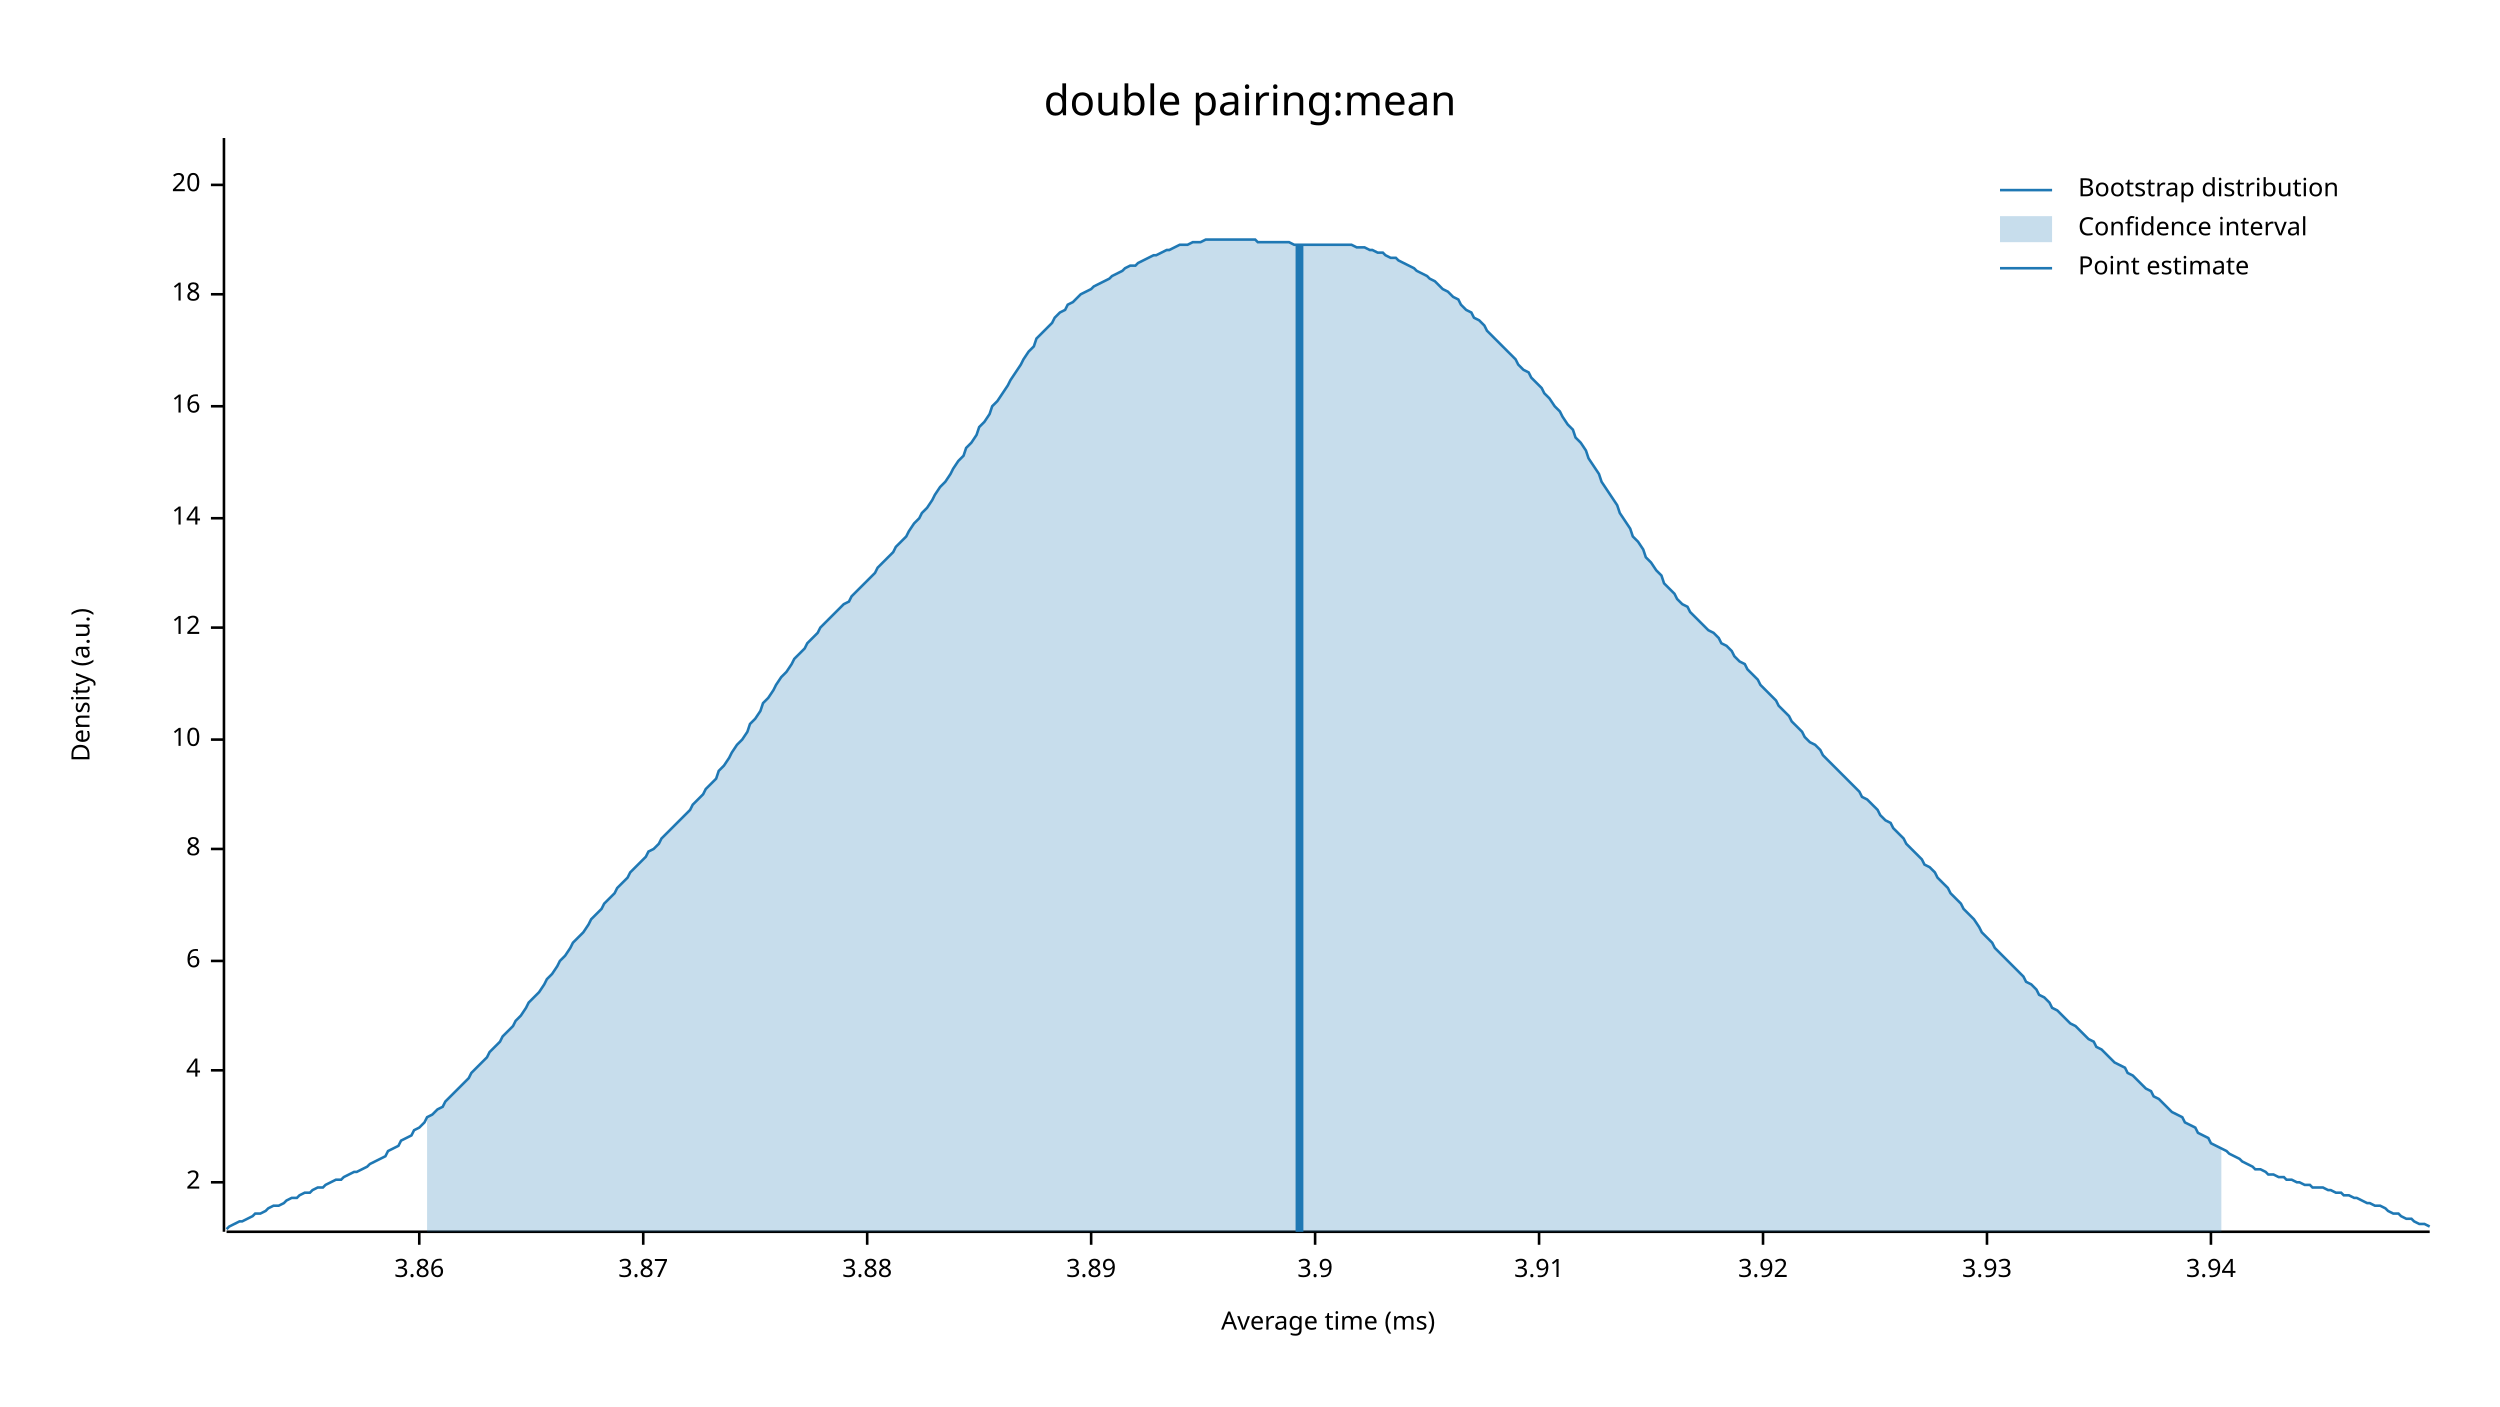
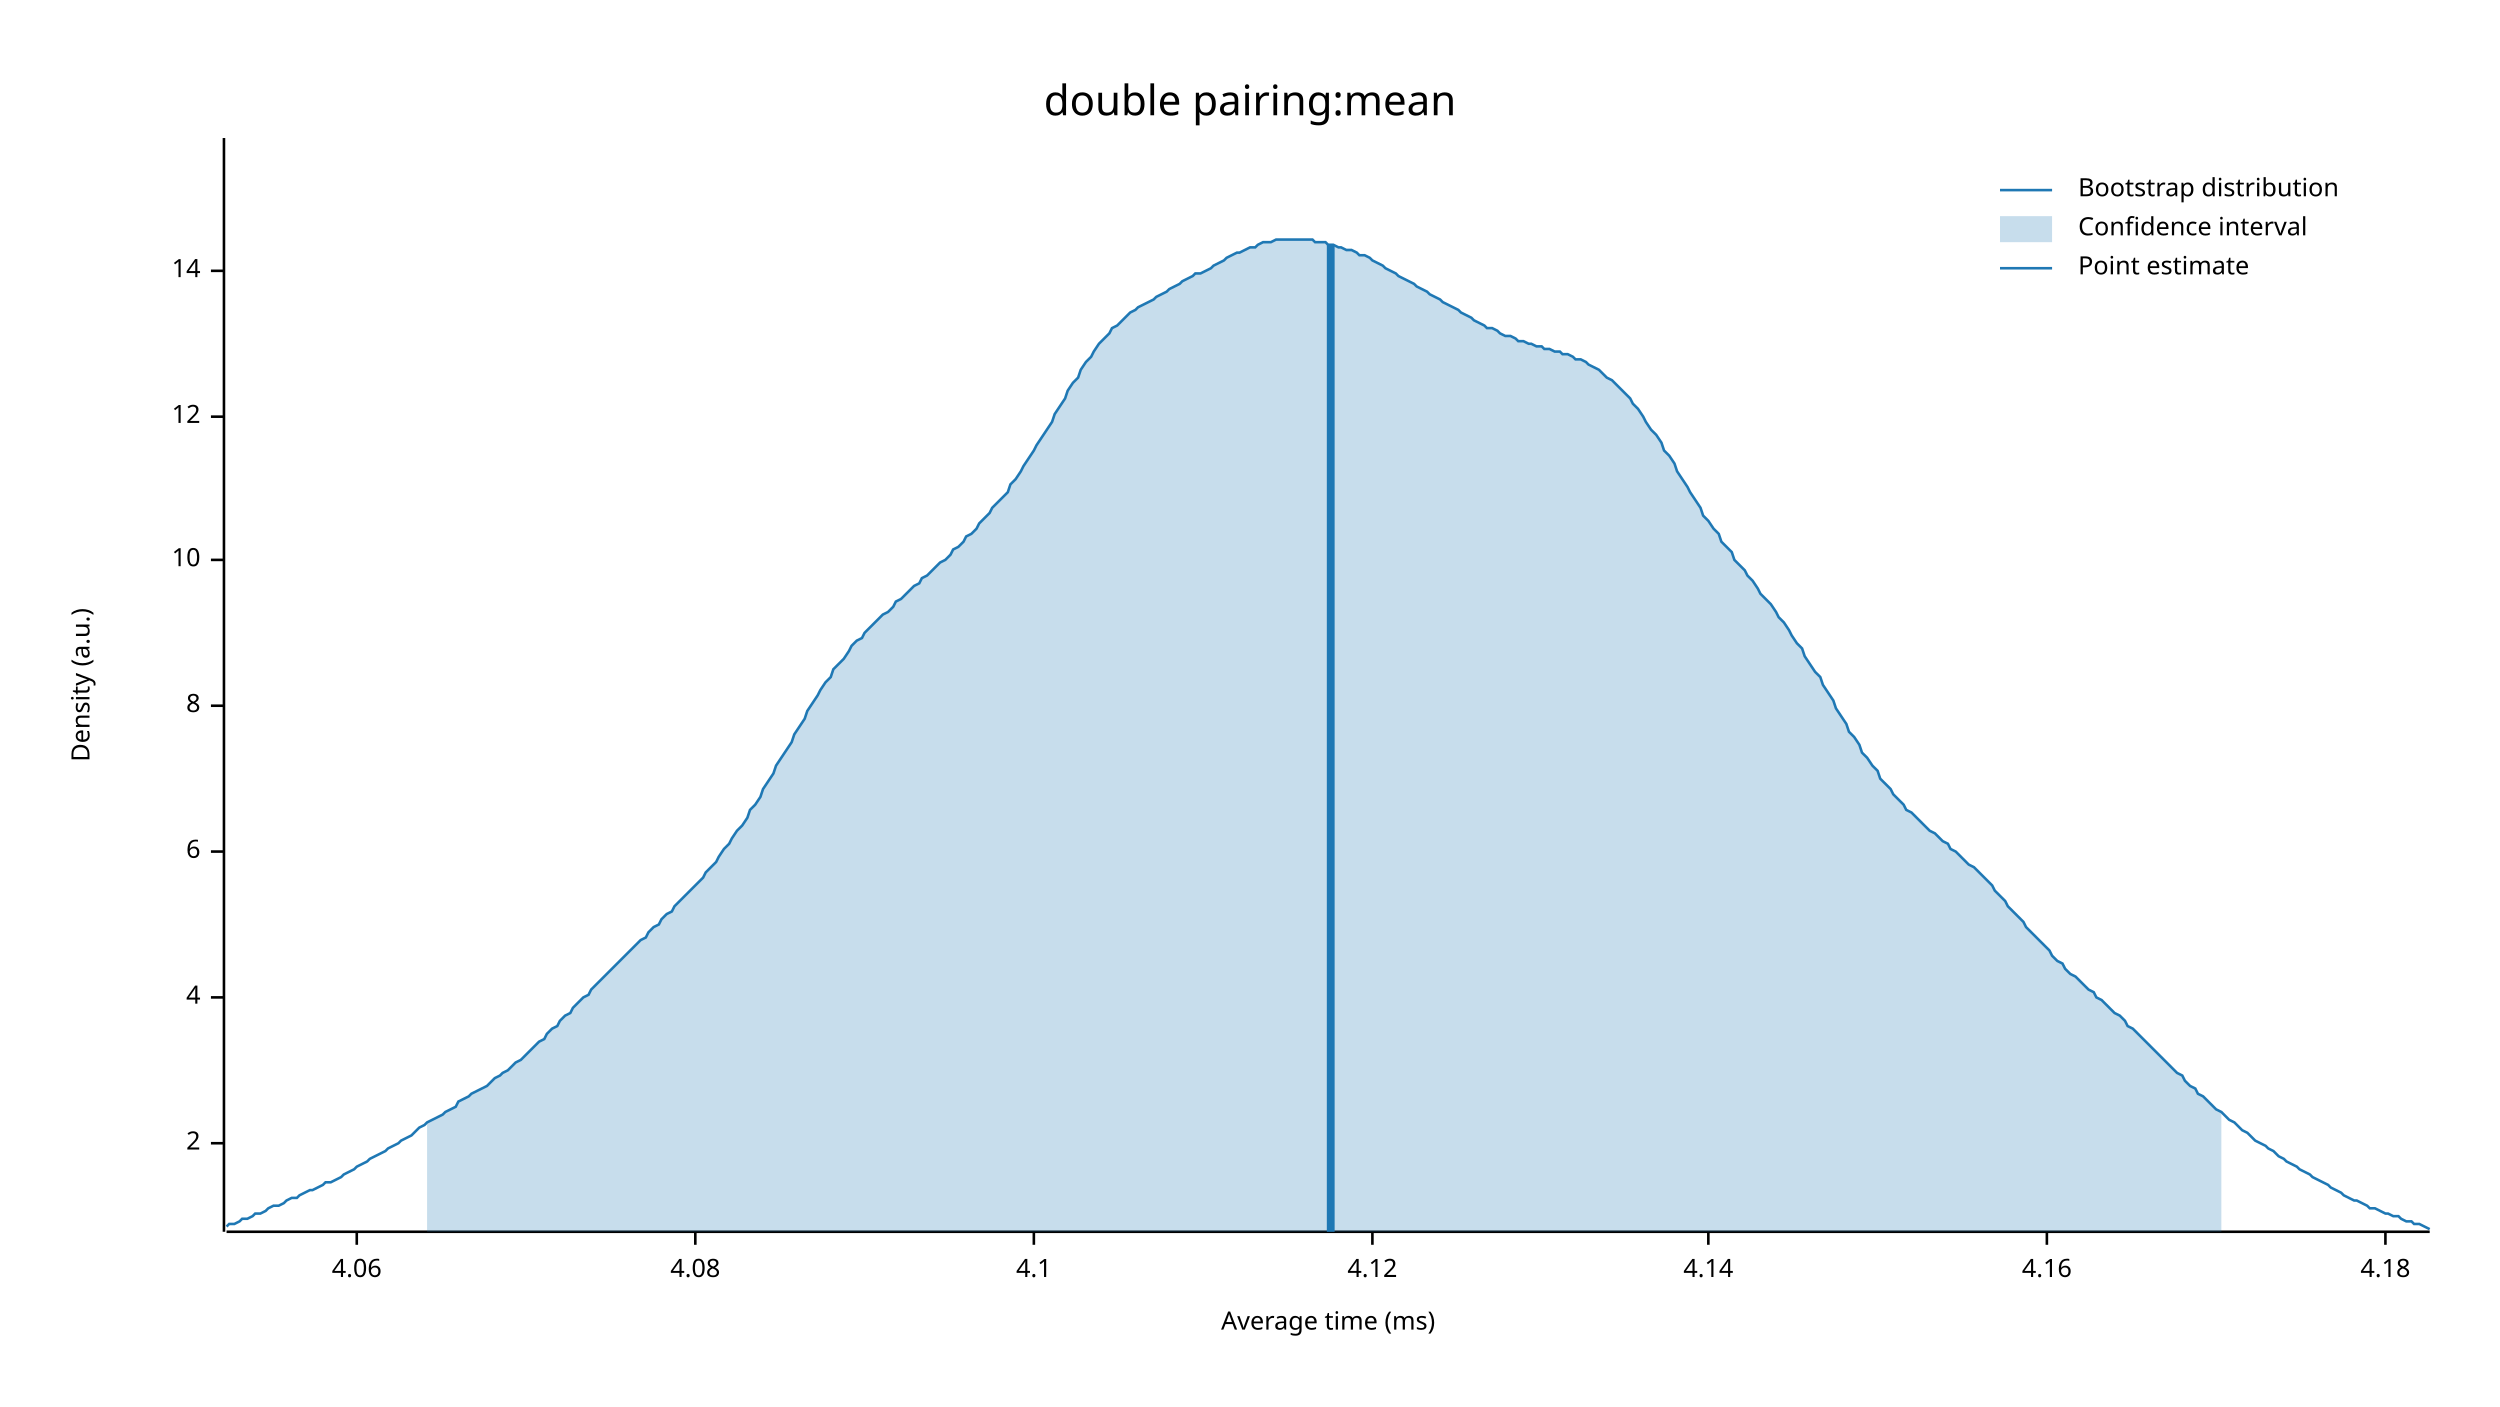
<svg xmlns="http://www.w3.org/2000/svg" width="960" height="540" viewBox="0 0 960 540">
  <text x="480" y="32" dy="0.76em" text-anchor="middle" font-family="sans-serif" font-size="16.129" opacity="1" fill="#000000">
double pairing:mean
</text>
  <text x="27" y="263" dy="0.76em" text-anchor="middle" font-family="sans-serif" font-size="9.677" opacity="1" fill="#000000" transform="rotate(270, 27, 263)">
Density (a.u.)
</text>
  <text x="510" y="513" dy="-0.5ex" text-anchor="middle" font-family="sans-serif" font-size="9.677" opacity="1" fill="#000000">
Average time (ms)
</text>
  <polyline fill="none" opacity="1" stroke="#000000" stroke-width="1" points="86,53 86,473 " />
-   <text x="77" y="454" dy="0.5ex" text-anchor="end" font-family="sans-serif" font-size="9.677" opacity="1" fill="#000000">
+   <text x="77" y="439" dy="0.5ex" text-anchor="end" font-family="sans-serif" font-size="9.677" opacity="1" fill="#000000">
2
</text>
-   <polyline fill="none" opacity="1" stroke="#000000" stroke-width="1" points="81,454 86,454 " />
-   <text x="77" y="411" dy="0.5ex" text-anchor="end" font-family="sans-serif" font-size="9.677" opacity="1" fill="#000000">
+   <polyline fill="none" opacity="1" stroke="#000000" stroke-width="1" points="81,439 86,439 " />
+   <text x="77" y="383" dy="0.5ex" text-anchor="end" font-family="sans-serif" font-size="9.677" opacity="1" fill="#000000">
4
</text>
-   <polyline fill="none" opacity="1" stroke="#000000" stroke-width="1" points="81,411 86,411 " />
-   <text x="77" y="369" dy="0.5ex" text-anchor="end" font-family="sans-serif" font-size="9.677" opacity="1" fill="#000000">
+   <polyline fill="none" opacity="1" stroke="#000000" stroke-width="1" points="81,383 86,383 " />
+   <text x="77" y="327" dy="0.5ex" text-anchor="end" font-family="sans-serif" font-size="9.677" opacity="1" fill="#000000">
6
</text>
-   <polyline fill="none" opacity="1" stroke="#000000" stroke-width="1" points="81,369 86,369 " />
-   <text x="77" y="326" dy="0.5ex" text-anchor="end" font-family="sans-serif" font-size="9.677" opacity="1" fill="#000000">
+   <polyline fill="none" opacity="1" stroke="#000000" stroke-width="1" points="81,327 86,327 " />
+   <text x="77" y="271" dy="0.5ex" text-anchor="end" font-family="sans-serif" font-size="9.677" opacity="1" fill="#000000">
8
</text>
-   <polyline fill="none" opacity="1" stroke="#000000" stroke-width="1" points="81,326 86,326 " />
-   <text x="77" y="284" dy="0.5ex" text-anchor="end" font-family="sans-serif" font-size="9.677" opacity="1" fill="#000000">
+   <polyline fill="none" opacity="1" stroke="#000000" stroke-width="1" points="81,271 86,271 " />
+   <text x="77" y="215" dy="0.5ex" text-anchor="end" font-family="sans-serif" font-size="9.677" opacity="1" fill="#000000">
10
</text>
-   <polyline fill="none" opacity="1" stroke="#000000" stroke-width="1" points="81,284 86,284 " />
-   <text x="77" y="241" dy="0.5ex" text-anchor="end" font-family="sans-serif" font-size="9.677" opacity="1" fill="#000000">
+   <polyline fill="none" opacity="1" stroke="#000000" stroke-width="1" points="81,215 86,215 " />
+   <text x="77" y="160" dy="0.5ex" text-anchor="end" font-family="sans-serif" font-size="9.677" opacity="1" fill="#000000">
12
</text>
-   <polyline fill="none" opacity="1" stroke="#000000" stroke-width="1" points="81,241 86,241 " />
-   <text x="77" y="199" dy="0.5ex" text-anchor="end" font-family="sans-serif" font-size="9.677" opacity="1" fill="#000000">
+   <polyline fill="none" opacity="1" stroke="#000000" stroke-width="1" points="81,160 86,160 " />
+   <text x="77" y="104" dy="0.5ex" text-anchor="end" font-family="sans-serif" font-size="9.677" opacity="1" fill="#000000">
14
</text>
-   <polyline fill="none" opacity="1" stroke="#000000" stroke-width="1" points="81,199 86,199 " />
-   <text x="77" y="156" dy="0.5ex" text-anchor="end" font-family="sans-serif" font-size="9.677" opacity="1" fill="#000000">
- 16
+   <polyline fill="none" opacity="1" stroke="#000000" stroke-width="1" points="81,104 86,104 " />
+   <polyline fill="none" opacity="1" stroke="#000000" stroke-width="1" points="87,473 933,473 " />
+   <text x="137" y="483" dy="0.76em" text-anchor="middle" font-family="sans-serif" font-size="9.677" opacity="1" fill="#000000">
+ 4.06
</text>
-   <polyline fill="none" opacity="1" stroke="#000000" stroke-width="1" points="81,156 86,156 " />
-   <text x="77" y="113" dy="0.5ex" text-anchor="end" font-family="sans-serif" font-size="9.677" opacity="1" fill="#000000">
- 18
+   <polyline fill="none" opacity="1" stroke="#000000" stroke-width="1" points="137,473 137,478 " />
+   <text x="267" y="483" dy="0.76em" text-anchor="middle" font-family="sans-serif" font-size="9.677" opacity="1" fill="#000000">
+ 4.08
</text>
-   <polyline fill="none" opacity="1" stroke="#000000" stroke-width="1" points="81,113 86,113 " />
-   <text x="77" y="71" dy="0.5ex" text-anchor="end" font-family="sans-serif" font-size="9.677" opacity="1" fill="#000000">
- 20
+   <polyline fill="none" opacity="1" stroke="#000000" stroke-width="1" points="267,473 267,478 " />
+   <text x="397" y="483" dy="0.76em" text-anchor="middle" font-family="sans-serif" font-size="9.677" opacity="1" fill="#000000">
+ 4.1
</text>
-   <polyline fill="none" opacity="1" stroke="#000000" stroke-width="1" points="81,71 86,71 " />
-   <polyline fill="none" opacity="1" stroke="#000000" stroke-width="1" points="87,473 933,473 " />
-   <text x="161" y="483" dy="0.76em" text-anchor="middle" font-family="sans-serif" font-size="9.677" opacity="1" fill="#000000">
- 3.86
+   <polyline fill="none" opacity="1" stroke="#000000" stroke-width="1" points="397,473 397,478 " />
+   <text x="527" y="483" dy="0.76em" text-anchor="middle" font-family="sans-serif" font-size="9.677" opacity="1" fill="#000000">
+ 4.12
</text>
-   <polyline fill="none" opacity="1" stroke="#000000" stroke-width="1" points="161,473 161,478 " />
-   <text x="247" y="483" dy="0.76em" text-anchor="middle" font-family="sans-serif" font-size="9.677" opacity="1" fill="#000000">
- 3.87
+   <polyline fill="none" opacity="1" stroke="#000000" stroke-width="1" points="527,473 527,478 " />
+   <text x="656" y="483" dy="0.76em" text-anchor="middle" font-family="sans-serif" font-size="9.677" opacity="1" fill="#000000">
+ 4.14
</text>
-   <polyline fill="none" opacity="1" stroke="#000000" stroke-width="1" points="247,473 247,478 " />
-   <text x="333" y="483" dy="0.76em" text-anchor="middle" font-family="sans-serif" font-size="9.677" opacity="1" fill="#000000">
- 3.88
+   <polyline fill="none" opacity="1" stroke="#000000" stroke-width="1" points="656,473 656,478 " />
+   <text x="786" y="483" dy="0.76em" text-anchor="middle" font-family="sans-serif" font-size="9.677" opacity="1" fill="#000000">
+ 4.16
</text>
-   <polyline fill="none" opacity="1" stroke="#000000" stroke-width="1" points="333,473 333,478 " />
-   <text x="419" y="483" dy="0.76em" text-anchor="middle" font-family="sans-serif" font-size="9.677" opacity="1" fill="#000000">
- 3.89
+   <polyline fill="none" opacity="1" stroke="#000000" stroke-width="1" points="786,473 786,478 " />
+   <text x="916" y="483" dy="0.76em" text-anchor="middle" font-family="sans-serif" font-size="9.677" opacity="1" fill="#000000">
+ 4.18
</text>
-   <polyline fill="none" opacity="1" stroke="#000000" stroke-width="1" points="419,473 419,478 " />
-   <text x="505" y="483" dy="0.76em" text-anchor="middle" font-family="sans-serif" font-size="9.677" opacity="1" fill="#000000">
- 3.9
- </text>
-   <polyline fill="none" opacity="1" stroke="#000000" stroke-width="1" points="505,473 505,478 " />
-   <text x="591" y="483" dy="0.76em" text-anchor="middle" font-family="sans-serif" font-size="9.677" opacity="1" fill="#000000">
- 3.91
- </text>
-   <polyline fill="none" opacity="1" stroke="#000000" stroke-width="1" points="591,473 591,478 " />
-   <text x="677" y="483" dy="0.76em" text-anchor="middle" font-family="sans-serif" font-size="9.677" opacity="1" fill="#000000">
- 3.92
- </text>
-   <polyline fill="none" opacity="1" stroke="#000000" stroke-width="1" points="677,473 677,478 " />
-   <text x="763" y="483" dy="0.76em" text-anchor="middle" font-family="sans-serif" font-size="9.677" opacity="1" fill="#000000">
- 3.93
- </text>
-   <polyline fill="none" opacity="1" stroke="#000000" stroke-width="1" points="763,473 763,478 " />
-   <text x="849" y="483" dy="0.76em" text-anchor="middle" font-family="sans-serif" font-size="9.677" opacity="1" fill="#000000">
- 3.94
- </text>
-   <polyline fill="none" opacity="1" stroke="#000000" stroke-width="1" points="849,473 849,478 " />
-   <polyline fill="none" opacity="1" stroke="#1F78B4" stroke-width="1" points="87,472 88,471 90,470 92,469 93,469 95,468 97,467 98,466 100,466 102,465 103,464 105,463 107,463 109,462 110,461 112,460 114,460 115,459 117,458 119,458 120,457 122,456 124,456 125,455 127,454 129,453 131,453 132,452 134,451 136,450 137,450 139,449 141,448 142,447 144,446 146,445 148,444 149,442 151,441 153,440 154,438 156,437 158,436 159,434 161,433 163,431 164,429 166,428 168,426 170,425 171,423 173,421 175,419 176,418 178,416 180,414 181,412 183,410 185,408 187,406 188,404 190,402 192,400 193,398 195,396 197,394 198,392 200,390 202,387 203,385 205,383 207,381 209,378 210,376 212,374 214,371 215,369 217,367 219,364 220,362 222,360 224,358 226,355 227,353 229,351 231,349 232,347 234,345 236,343 237,341 239,339 241,337 242,335 244,333 246,331 248,329 249,327 251,326 253,324 254,322 256,320 258,318 259,317 261,315 263,313 265,311 266,309 268,307 270,305 271,303 273,301 275,299 276,296 278,294 280,291 281,289 283,286 285,284 287,281 288,278 290,276 292,273 293,270 295,268 297,265 298,263 300,260 302,258 304,255 305,253 307,251 309,249 310,247 312,245 314,243 315,241 317,239 319,237 320,236 322,234 324,232 326,231 327,229 329,227 331,225 332,224 334,222 336,220 337,218 339,216 341,214 343,212 344,210 346,208 348,206 349,204 351,201 353,199 354,197 356,195 358,192 359,190 361,187 363,185 365,182 366,180 368,177 370,175 371,172 373,170 375,167 376,164 378,162 380,159 381,156 383,154 385,151 387,148 388,146 390,143 392,140 393,138 395,135 397,133 398,130 400,128 402,126 404,124 405,122 407,120 409,119 410,117 412,116 414,114 415,113 417,112 419,111 420,110 422,109 424,108 426,107 427,106 429,105 431,104 432,103 434,102 436,102 437,101 439,100 441,99 443,98 444,98 446,97 448,96 449,96 451,95 453,94 454,94 456,94 458,93 459,93 461,93 463,92 465,92 466,92 468,92 470,92 471,92 473,92 475,92 476,92 478,92 480,92 482,92 483,93 485,93 487,93 488,93 490,93 492,93 493,93 495,93 497,94 498,94 500,94 502,94 504,94 505,94 507,94 509,94 510,94 512,94 514,94 515,94 517,94 519,94 521,95 522,95 524,95 526,96 527,96 529,97 531,97 532,98 534,99 536,99 537,100 539,101 541,102 543,103 544,104 546,105 548,106 549,107 551,108 553,110 554,111 556,112 558,114 560,115 561,117 563,119 565,120 566,122 568,123 570,125 571,127 573,129 575,131 576,132 578,134 580,136 582,138 583,140 585,142 587,143 588,145 590,147 592,149 593,151 595,153 597,156 599,158 600,160 602,163 604,165 605,168 607,170 609,173 610,176 612,179 614,182 615,185 617,188 619,191 621,194 622,197 624,200 626,203 627,206 629,208 631,211 632,214 634,216 636,219 638,221 639,224 641,226 643,228 644,230 646,232 648,233 649,235 651,237 653,239 654,240 656,242 658,243 660,245 661,247 663,248 665,250 666,252 668,254 670,255 671,257 673,259 675,261 676,263 678,265 680,267 682,269 683,271 685,273 687,275 688,277 690,279 692,281 693,283 695,285 697,286 699,288 700,290 702,292 704,294 705,295 707,297 709,299 710,300 712,302 714,304 715,306 717,307 719,309 721,311 722,313 724,315 726,316 727,318 729,320 731,322 732,324 734,326 736,328 738,330 739,332 741,333 743,335 744,337 746,339 748,341 749,343 751,345 753,347 754,349 756,351 758,353 760,356 761,358 763,360 765,362 766,364 768,366 770,368 771,369 773,371 775,373 777,375 778,377 780,378 782,380 783,382 785,383 787,385 788,387 790,388 792,390 793,391 795,393 797,394 799,396 800,397 802,399 804,400 805,402 807,403 809,405 810,406 812,408 814,409 816,410 817,412 819,413 821,415 822,416 824,418 826,419 827,421 829,422 831,424 832,425 834,427 836,428 838,429 839,431 841,432 843,433 844,435 846,436 848,437 849,439 851,440 853,441 855,442 856,443 858,444 860,445 861,446 863,447 865,448 866,449 868,449 870,450 871,451 873,451 875,452 877,452 878,453 880,453 882,454 883,454 885,455 887,455 888,456 890,456 892,456 894,457 895,457 897,458 899,458 900,459 902,459 904,460 905,460 907,461 909,462 910,462 912,463 914,463 916,464 917,465 919,466 921,466 922,467 924,468 926,468 927,469 929,470 931,470 933,471 " />
-   <polygon opacity="0.25" fill="#1F78B4" points="164,429 166,428 168,426 170,425 171,423 173,421 175,419 176,418 178,416 180,414 181,412 183,410 185,408 187,406 188,404 190,402 192,400 193,398 195,396 197,394 198,392 200,390 202,387 203,385 205,383 207,381 209,378 210,376 212,374 214,371 215,369 217,367 219,364 220,362 222,360 224,358 226,355 227,353 229,351 231,349 232,347 234,345 236,343 237,341 239,339 241,337 242,335 244,333 246,331 248,329 249,327 251,326 253,324 254,322 256,320 258,318 259,317 261,315 263,313 265,311 266,309 268,307 270,305 271,303 273,301 275,299 276,296 278,294 280,291 281,289 283,286 285,284 287,281 288,278 290,276 292,273 293,270 295,268 297,265 298,263 300,260 302,258 304,255 305,253 307,251 309,249 310,247 312,245 314,243 315,241 317,239 319,237 320,236 322,234 324,232 326,231 327,229 329,227 331,225 332,224 334,222 336,220 337,218 339,216 341,214 343,212 344,210 346,208 348,206 349,204 351,201 353,199 354,197 356,195 358,192 359,190 361,187 363,185 365,182 366,180 368,177 370,175 371,172 373,170 375,167 376,164 378,162 380,159 381,156 383,154 385,151 387,148 388,146 390,143 392,140 393,138 395,135 397,133 398,130 400,128 402,126 404,124 405,122 407,120 409,119 410,117 412,116 414,114 415,113 417,112 419,111 420,110 422,109 424,108 426,107 427,106 429,105 431,104 432,103 434,102 436,102 437,101 439,100 441,99 443,98 444,98 446,97 448,96 449,96 451,95 453,94 454,94 456,94 458,93 459,93 461,93 463,92 465,92 466,92 468,92 470,92 471,92 473,92 475,92 476,92 478,92 480,92 482,92 483,93 485,93 487,93 488,93 490,93 492,93 493,93 495,93 497,94 498,94 500,94 502,94 504,94 505,94 507,94 509,94 510,94 512,94 514,94 515,94 517,94 519,94 521,95 522,95 524,95 526,96 527,96 529,97 531,97 532,98 534,99 536,99 537,100 539,101 541,102 543,103 544,104 546,105 548,106 549,107 551,108 553,110 554,111 556,112 558,114 560,115 561,117 563,119 565,120 566,122 568,123 570,125 571,127 573,129 575,131 576,132 578,134 580,136 582,138 583,140 585,142 587,143 588,145 590,147 592,149 593,151 595,153 597,156 599,158 600,160 602,163 604,165 605,168 607,170 609,173 610,176 612,179 614,182 615,185 617,188 619,191 621,194 622,197 624,200 626,203 627,206 629,208 631,211 632,214 634,216 636,219 638,221 639,224 641,226 643,228 644,230 646,232 648,233 649,235 651,237 653,239 654,240 656,242 658,243 660,245 661,247 663,248 665,250 666,252 668,254 670,255 671,257 673,259 675,261 676,263 678,265 680,267 682,269 683,271 685,273 687,275 688,277 690,279 692,281 693,283 695,285 697,286 699,288 700,290 702,292 704,294 705,295 707,297 709,299 710,300 712,302 714,304 715,306 717,307 719,309 721,311 722,313 724,315 726,316 727,318 729,320 731,322 732,324 734,326 736,328 738,330 739,332 741,333 743,335 744,337 746,339 748,341 749,343 751,345 753,347 754,349 756,351 758,353 760,356 761,358 763,360 765,362 766,364 768,366 770,368 771,369 773,371 775,373 777,375 778,377 780,378 782,380 783,382 785,383 787,385 788,387 790,388 792,390 793,391 795,393 797,394 799,396 800,397 802,399 804,400 805,402 807,403 809,405 810,406 812,408 814,409 816,410 817,412 819,413 821,415 822,416 824,418 826,419 827,421 829,422 831,424 832,425 834,427 836,428 838,429 839,431 841,432 843,433 844,435 846,436 848,437 849,439 851,440 853,441 853,473 164,473 " />
-   <polyline fill="none" opacity="1" stroke="#1F78B4" stroke-width="3" points="499,473 499,94 " />
+   <polyline fill="none" opacity="1" stroke="#000000" stroke-width="1" points="916,473 916,478 " />
+   <polyline fill="none" opacity="1" stroke="#1F78B4" stroke-width="1" points="87,471 88,470 90,470 92,469 93,468 95,468 97,467 98,466 100,466 102,465 103,464 105,463 107,463 109,462 110,461 112,460 114,460 115,459 117,458 119,457 120,457 122,456 124,455 125,454 127,454 129,453 131,452 132,451 134,450 136,449 137,448 139,447 141,446 142,445 144,444 146,443 148,442 149,441 151,440 153,439 154,438 156,437 158,436 159,435 161,433 163,432 164,431 166,430 168,429 170,428 171,427 173,426 175,425 176,423 178,422 180,421 181,420 183,419 185,418 187,417 188,416 190,414 192,413 193,412 195,411 197,409 198,408 200,407 202,405 203,404 205,402 207,400 209,399 210,397 212,395 214,394 215,392 217,390 219,389 220,387 222,385 224,383 226,382 227,380 229,378 231,376 232,375 234,373 236,371 237,370 239,368 241,366 242,365 244,363 246,361 248,360 249,358 251,356 253,355 254,353 256,351 258,350 259,348 261,346 263,344 265,342 266,341 268,339 270,337 271,335 273,333 275,331 276,329 278,326 280,324 281,322 283,319 285,317 287,314 288,311 290,309 292,306 293,303 295,300 297,297 298,294 300,291 302,288 304,285 305,282 307,279 309,276 310,273 312,270 314,267 315,265 317,262 319,260 320,257 322,255 324,253 326,250 327,248 329,246 331,245 332,243 334,241 336,239 337,238 339,236 341,235 343,233 344,231 346,230 348,228 349,227 351,225 353,224 354,222 356,221 358,219 359,218 361,216 363,215 365,213 366,211 368,210 370,208 371,206 373,205 375,203 376,201 378,199 380,197 381,195 383,193 385,191 387,189 388,186 390,184 392,181 393,179 395,176 397,173 398,171 400,168 402,165 404,162 405,159 407,156 409,153 410,150 412,147 414,145 415,142 417,139 419,137 420,135 422,132 424,130 426,128 427,126 429,125 431,123 432,122 434,120 436,119 437,118 439,117 441,116 443,115 444,114 446,113 448,112 449,111 451,110 453,109 454,108 456,107 458,106 459,105 461,105 463,104 465,103 466,102 468,101 470,100 471,99 473,98 475,97 476,97 478,96 480,95 482,95 483,94 485,93 487,93 488,93 490,92 492,92 493,92 495,92 497,92 498,92 500,92 502,92 504,92 505,93 507,93 509,93 510,94 512,94 514,95 515,95 517,96 519,96 521,97 522,98 524,98 526,99 527,100 529,101 531,102 532,103 534,104 536,105 537,106 539,107 541,108 543,109 544,110 546,111 548,112 549,113 551,114 553,115 554,116 556,117 558,118 560,119 561,120 563,121 565,122 566,123 568,124 570,125 571,126 573,126 575,127 576,128 578,129 580,129 582,130 583,131 585,131 587,132 588,132 590,133 592,133 593,134 595,134 597,135 599,135 600,136 602,136 604,137 605,138 607,138 609,139 610,140 612,141 614,142 615,143 617,145 619,146 621,148 622,149 624,151 626,153 627,155 629,157 631,160 632,162 634,165 636,167 638,170 639,173 641,175 643,178 644,181 646,184 648,187 649,189 651,192 653,195 654,198 656,200 658,203 660,205 661,208 663,210 665,212 666,215 668,217 670,219 671,221 673,223 675,226 676,228 678,230 680,232 682,235 683,237 685,239 687,242 688,244 690,247 692,249 693,252 695,255 697,258 699,260 700,263 702,266 704,269 705,272 707,275 709,278 710,281 712,283 714,286 715,289 717,291 719,294 721,296 722,299 724,301 726,303 727,305 729,307 731,309 732,311 734,312 736,314 738,316 739,317 741,319 743,320 744,321 746,323 748,324 749,326 751,327 753,329 754,330 756,332 758,333 760,335 761,336 763,338 765,340 766,342 768,344 770,346 771,348 773,350 775,352 777,354 778,356 780,358 782,360 783,361 785,363 787,365 788,367 790,369 792,370 793,372 795,374 797,375 799,377 800,378 802,380 804,381 805,383 807,384 809,386 810,387 812,389 814,390 816,392 817,394 819,395 821,397 822,398 824,400 826,402 827,403 829,405 831,407 832,408 834,410 836,412 838,413 839,415 841,417 843,418 844,420 846,421 848,423 849,424 851,426 853,427 855,429 856,430 858,431 860,433 861,434 863,435 865,437 866,438 868,439 870,440 871,441 873,442 875,444 877,445 878,446 880,447 882,448 883,449 885,450 887,451 888,452 890,453 892,454 894,455 895,456 897,457 899,458 900,459 902,460 904,461 905,461 907,462 909,463 910,464 912,464 914,465 916,466 917,466 919,467 921,467 922,468 924,469 926,469 927,470 929,470 931,471 933,472 " />
+   <polygon opacity="0.25" fill="#1F78B4" points="164,431 166,430 168,429 170,428 171,427 173,426 175,425 176,423 178,422 180,421 181,420 183,419 185,418 187,417 188,416 190,414 192,413 193,412 195,411 197,409 198,408 200,407 202,405 203,404 205,402 207,400 209,399 210,397 212,395 214,394 215,392 217,390 219,389 220,387 222,385 224,383 226,382 227,380 229,378 231,376 232,375 234,373 236,371 237,370 239,368 241,366 242,365 244,363 246,361 248,360 249,358 251,356 253,355 254,353 256,351 258,350 259,348 261,346 263,344 265,342 266,341 268,339 270,337 271,335 273,333 275,331 276,329 278,326 280,324 281,322 283,319 285,317 287,314 288,311 290,309 292,306 293,303 295,300 297,297 298,294 300,291 302,288 304,285 305,282 307,279 309,276 310,273 312,270 314,267 315,265 317,262 319,260 320,257 322,255 324,253 326,250 327,248 329,246 331,245 332,243 334,241 336,239 337,238 339,236 341,235 343,233 344,231 346,230 348,228 349,227 351,225 353,224 354,222 356,221 358,219 359,218 361,216 363,215 365,213 366,211 368,210 370,208 371,206 373,205 375,203 376,201 378,199 380,197 381,195 383,193 385,191 387,189 388,186 390,184 392,181 393,179 395,176 397,173 398,171 400,168 402,165 404,162 405,159 407,156 409,153 410,150 412,147 414,145 415,142 417,139 419,137 420,135 422,132 424,130 426,128 427,126 429,125 431,123 432,122 434,120 436,119 437,118 439,117 441,116 443,115 444,114 446,113 448,112 449,111 451,110 453,109 454,108 456,107 458,106 459,105 461,105 463,104 465,103 466,102 468,101 470,100 471,99 473,98 475,97 476,97 478,96 480,95 482,95 483,94 485,93 487,93 488,93 490,92 492,92 493,92 495,92 497,92 498,92 500,92 502,92 504,92 505,93 507,93 509,93 510,94 512,94 514,95 515,95 517,96 519,96 521,97 522,98 524,98 526,99 527,100 529,101 531,102 532,103 534,104 536,105 537,106 539,107 541,108 543,109 544,110 546,111 548,112 549,113 551,114 553,115 554,116 556,117 558,118 560,119 561,120 563,121 565,122 566,123 568,124 570,125 571,126 573,126 575,127 576,128 578,129 580,129 582,130 583,131 585,131 587,132 588,132 590,133 592,133 593,134 595,134 597,135 599,135 600,136 602,136 604,137 605,138 607,138 609,139 610,140 612,141 614,142 615,143 617,145 619,146 621,148 622,149 624,151 626,153 627,155 629,157 631,160 632,162 634,165 636,167 638,170 639,173 641,175 643,178 644,181 646,184 648,187 649,189 651,192 653,195 654,198 656,200 658,203 660,205 661,208 663,210 665,212 666,215 668,217 670,219 671,221 673,223 675,226 676,228 678,230 680,232 682,235 683,237 685,239 687,242 688,244 690,247 692,249 693,252 695,255 697,258 699,260 700,263 702,266 704,269 705,272 707,275 709,278 710,281 712,283 714,286 715,289 717,291 719,294 721,296 722,299 724,301 726,303 727,305 729,307 731,309 732,311 734,312 736,314 738,316 739,317 741,319 743,320 744,321 746,323 748,324 749,326 751,327 753,329 754,330 756,332 758,333 760,335 761,336 763,338 765,340 766,342 768,344 770,346 771,348 773,350 775,352 777,354 778,356 780,358 782,360 783,361 785,363 787,365 788,367 790,369 792,370 793,372 795,374 797,375 799,377 800,378 802,380 804,381 805,383 807,384 809,386 810,387 812,389 814,390 816,392 817,394 819,395 821,397 822,398 824,400 826,402 827,403 829,405 831,407 832,408 834,410 836,412 838,413 839,415 841,417 843,418 844,420 846,421 848,423 849,424 851,426 853,427 853,473 164,473 " />
+   <polyline fill="none" opacity="1" stroke="#1F78B4" stroke-width="3" points="511,473 511,94 " />
  <text x="798" y="68" dy="0.76em" text-anchor="start" font-family="sans-serif" font-size="9.677" opacity="1" fill="#000000">
Bootstrap distribution
</text>
  <text x="798" y="83" dy="0.76em" text-anchor="start" font-family="sans-serif" font-size="9.677" opacity="1" fill="#000000">
Confidence interval
</text>
  <text x="798" y="98" dy="0.76em" text-anchor="start" font-family="sans-serif" font-size="9.677" opacity="1" fill="#000000">
Point estimate
</text>
  <polyline fill="none" opacity="1" stroke="#1F78B4" stroke-width="1" points="768,73 788,73 " />
  <rect x="768" y="83" width="20" height="10" opacity="0.25" fill="#1F78B4" stroke="none" />
  <polyline fill="none" opacity="1" stroke="#1F78B4" stroke-width="1" points="768,103 788,103 " />
</svg>
